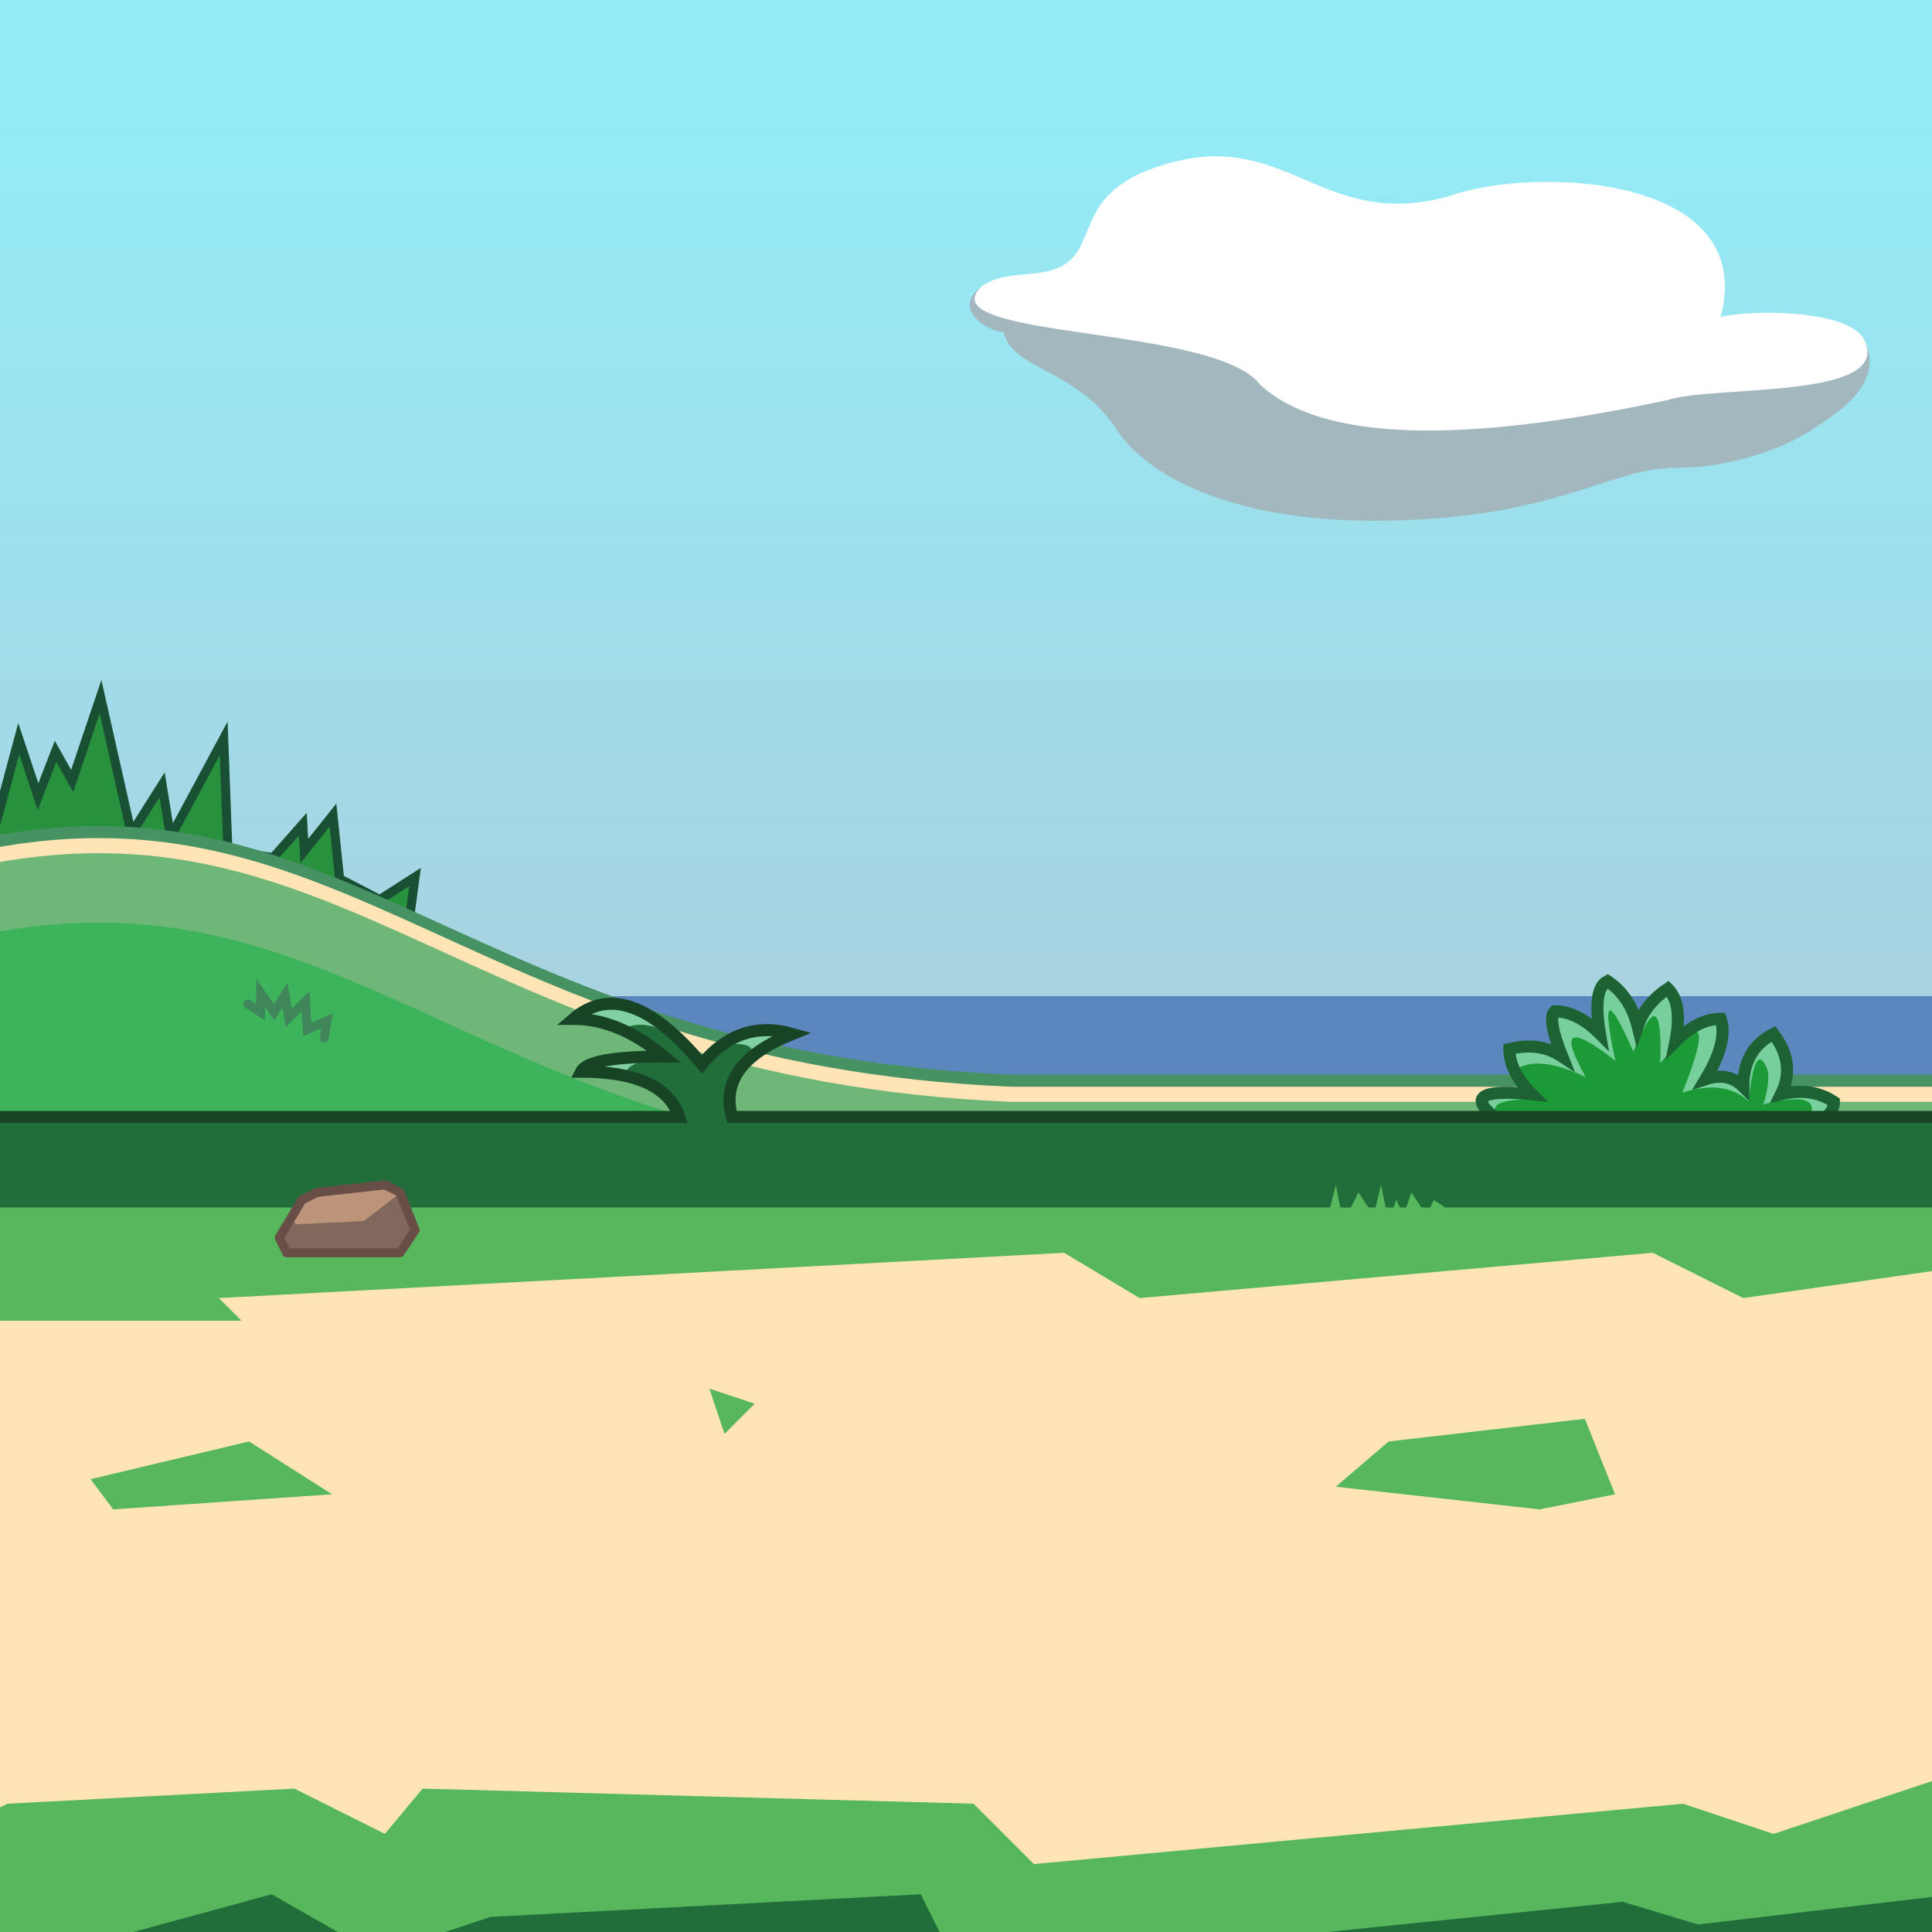
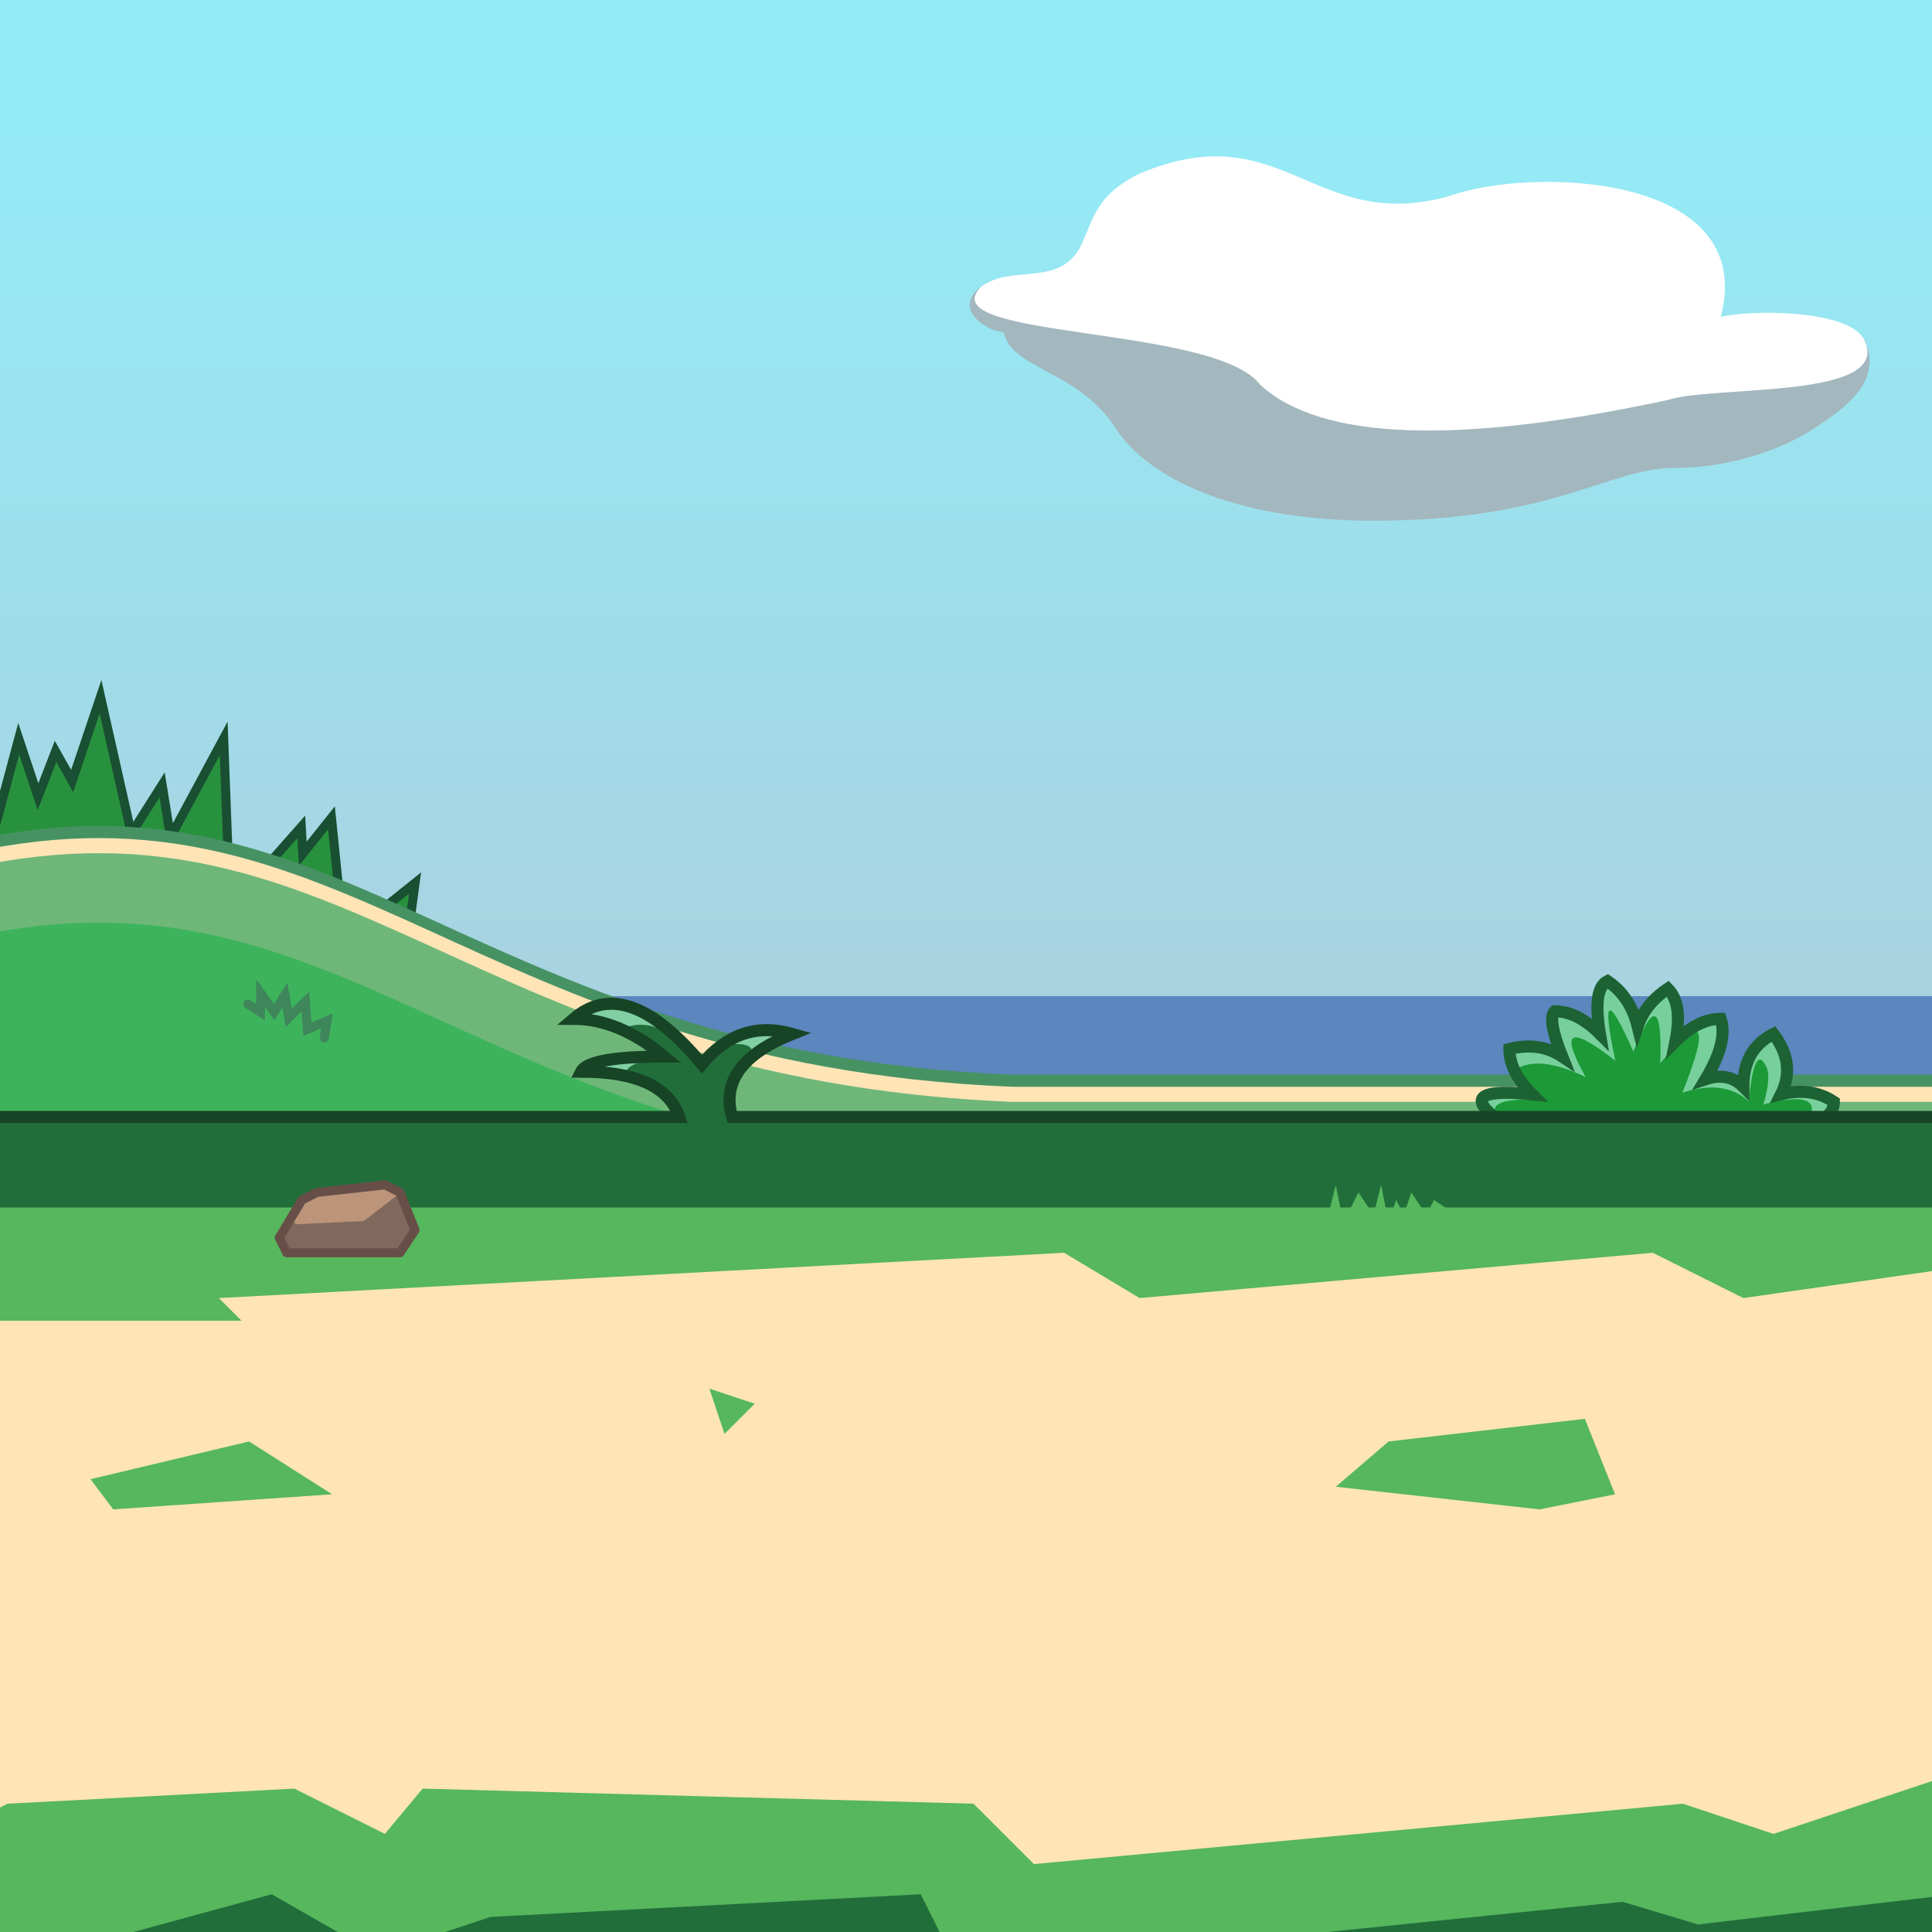
<svg xmlns="http://www.w3.org/2000/svg" width="64" height="64">
  <defs>
    <linearGradient id="sky" y1="100%" x2="0%">
      <stop offset=".1" stop-color="#A9D2E0" />
      <stop offset=".9" stop-color="#93ECF7" />
    </linearGradient>
  </defs>
  <rect width="64" height="37" x="0" y="0" fill="url(#sky)" />
-   <path d="M-.27 27.79l.89-3.32.64 1.92.58-1.5.55.98.94-2.79 1.02 4.53 1.02-1.61.28 1.73 1.76-3.27.14 3.73 1.5.22.98-1.11.05.89.95-1.19.22 2.11 1.33.69 1.17-.75-.16 1.19" fill="#28913D" stroke-width=".3" stroke="#194F32" />
+   <path d="M-.27 27.79l.89-3.32.64 1.92.58-1.5.55.98.94-2.79 1.02 4.53 1.02-1.61.28 1.73 1.76-3.27.14 3.73 1.45.31.98-1.11.05.89.95-1.19.27 2.66 1.25.5 1.25-1-.16 1.19" fill="#28913D" stroke-width=".3" stroke="#194F32" />
  <rect width="64" height="5" y="33" fill="#5C86BE" />
  <g>
    <path id="hill1" d="M-1 28.25c12.5-2.75 16.5 7 34.5 7.75H66.25V37.75H-1" />
    <use href="#hill1" fill="#479263" transform="translate(0-.4)" />
    <use href="#hill1" fill="#FFE4B6" />
    <use href="#hill1" fill="#6EB779" transform="translate(0 .5)" />
    <use href="#hill1" fill="#3DB45C" transform="translate(0 2.8)" />
    <path d="M8.21 33.26l.418.269.008-.631.446.631.355-.567.128.752.553-.539.064.922.652-.284-.092.567" stroke-width=".3" fill="none" stroke="#3F865B" stroke-linecap="round" />
  </g>
  <g fill="#1B9A37">
    <path id="bush" d="M49.5 37q-1.25-1 1.25-.75-.75-.75-.75-1.5 1-.25 1.75.25-.5-1.25-.25-1.5.75 0 1.5.75-.25-1.5.25-1.75.75.5 1 1.5.25-.75 1-1.25.5.5.25 1.75.75-.75 1.5-.75.25.75-.5 2 .75-.25 1.25.25 0-1.25 1-1.75.75 1 .25 2 1-.25 1.75.25 0 .5-.75.75" />
    <path d="M50.2 35.44q.751-.515 2.33.24-1.307-2.325.98-.542-.675-3.174.598-.303.993-2.522.89.383 2.124-2.507.733.979 1.386-.453 2.197.285.187-1.893.556-1.195.216.329-.069 1.298 1.809-.462 1.583.32L60.6 36.9l.094-.442-1.593-.408.074-1.082-.423-.668-.797.585-.236.948-1.121-.24.512-1.805-1.51.418-.319-1.44-1.033.84-1.022-1.12-.428 1.445-1.288-.447-.02 1.288-1.558.014M49.554 36.902q-.269-.521 1.325-.476l-1.832-.145" fill="#77D09B" />
    <use href="#bush" fill="none" stroke="#1C6233" stroke-width=".4" />
  </g>
  <g>
    <path id="grass" d="M0 37h22.5q-.5-1.5-3.25-1.5.25-.5 2.75-.5-1.5-1.25-3-1.25 1.75-1.5 4.25 1.5 1.25-1.5 3-1-2.5 1-2 2.75H66V41H-4V37Z" />
    <use href="#grass" fill="#216E3B" />
    <path d="M20.81 35.63q-.238-.302.657-.52l-1.818.256M20.64 34.07q.728-.311 1.476.157-1.311-1.295-2.721-.622M24.045 34.598q.862-.079.862.232l.908-.505q-.984-.209-1.575.09" fill="#81D0A4" stroke-linecap="round" />
    <use href="#grass" fill="none" stroke="#174425" stroke-width=".4" />
  </g>
  <rect width="64" height="28" x="0" y="40" fill="#56B75D" />
  <path d="M-3.5 43.75l11.5 0-.75-.75 28-1.5 2.5 1.5 17-1.5 3 1.5 7-1V58.75l-6 2-3-1-21.5 2-2-2-18.25-.5-1.25 1.5-3-1.5-9.5.5-2 1-4.5-1M3.75 61.75" fill="#FFE4B6" />
  <path d="M3 49l5.25-1.25 2.75 1.75-7.25.5M23.5 46l1.5.5-1 1M44.25 49.25l1.75-1.5 6.5-.75 1 2.5-2.5.5" fill="#56B75D" />
  <path d="M.75 65l8.25-2.25 3.5 2 3.75-1.25 14.25-.75 1.25 2.5 22-2.25 2.5.75 8.5-1V76.25" fill="#216E3B" />
  <g fill="#80685C">
    <path id="rock1" d="M9.5 41.5l-.25-.5.75-1.25.5-.25 2.25-.25.5.25.5 1.25-.5.75Z" />
    <path d="M9.645 40.406l.166.149 2.243-.105 1.237-.961-.674-.222-2.503.423" fill="#BB9479" />
    <use href="#rock1" fill="none" stroke="#674F48" stroke-width=".3" stroke-linejoin="round" />
  </g>
  <path d="M32.5 9.5c-1 .75.25 1.5.75 1.5.25 1.25 2.5 1.25 3.75 3.25 1 1.5 3.75 3 8.5 3 6 0 7.75-1.75 10-1.75 2 0 3.75-.75 4.5-1.25.75-.5 2.5-1.5 1.75-3" fill="#A3B7BE" />
  <path d="M32.5 9.5c-1.75 1.75 7.75 1.25 9.25 3.25q3 2.75 13.5.5c1.5-.5 7.5 0 6.5-2-.5-1-3.75-1-4.75-.75 1.25-4.75-6.25-5-9-4-4.5 1.25-5.5-2.75-10.25-.75-1.5.75-1.5 1.5-2 2.5-.75 1.25-2.25.5-3.25 1.25" fill="#FFF" />
  <path d="M44 40.25l.25-1 .25 1.25.5-1 .5.75.25-1 .25 1.25.25-.75.25.5.25-.75.5.75.25-.5.75.5" fill="#56B75D" />
</svg>
